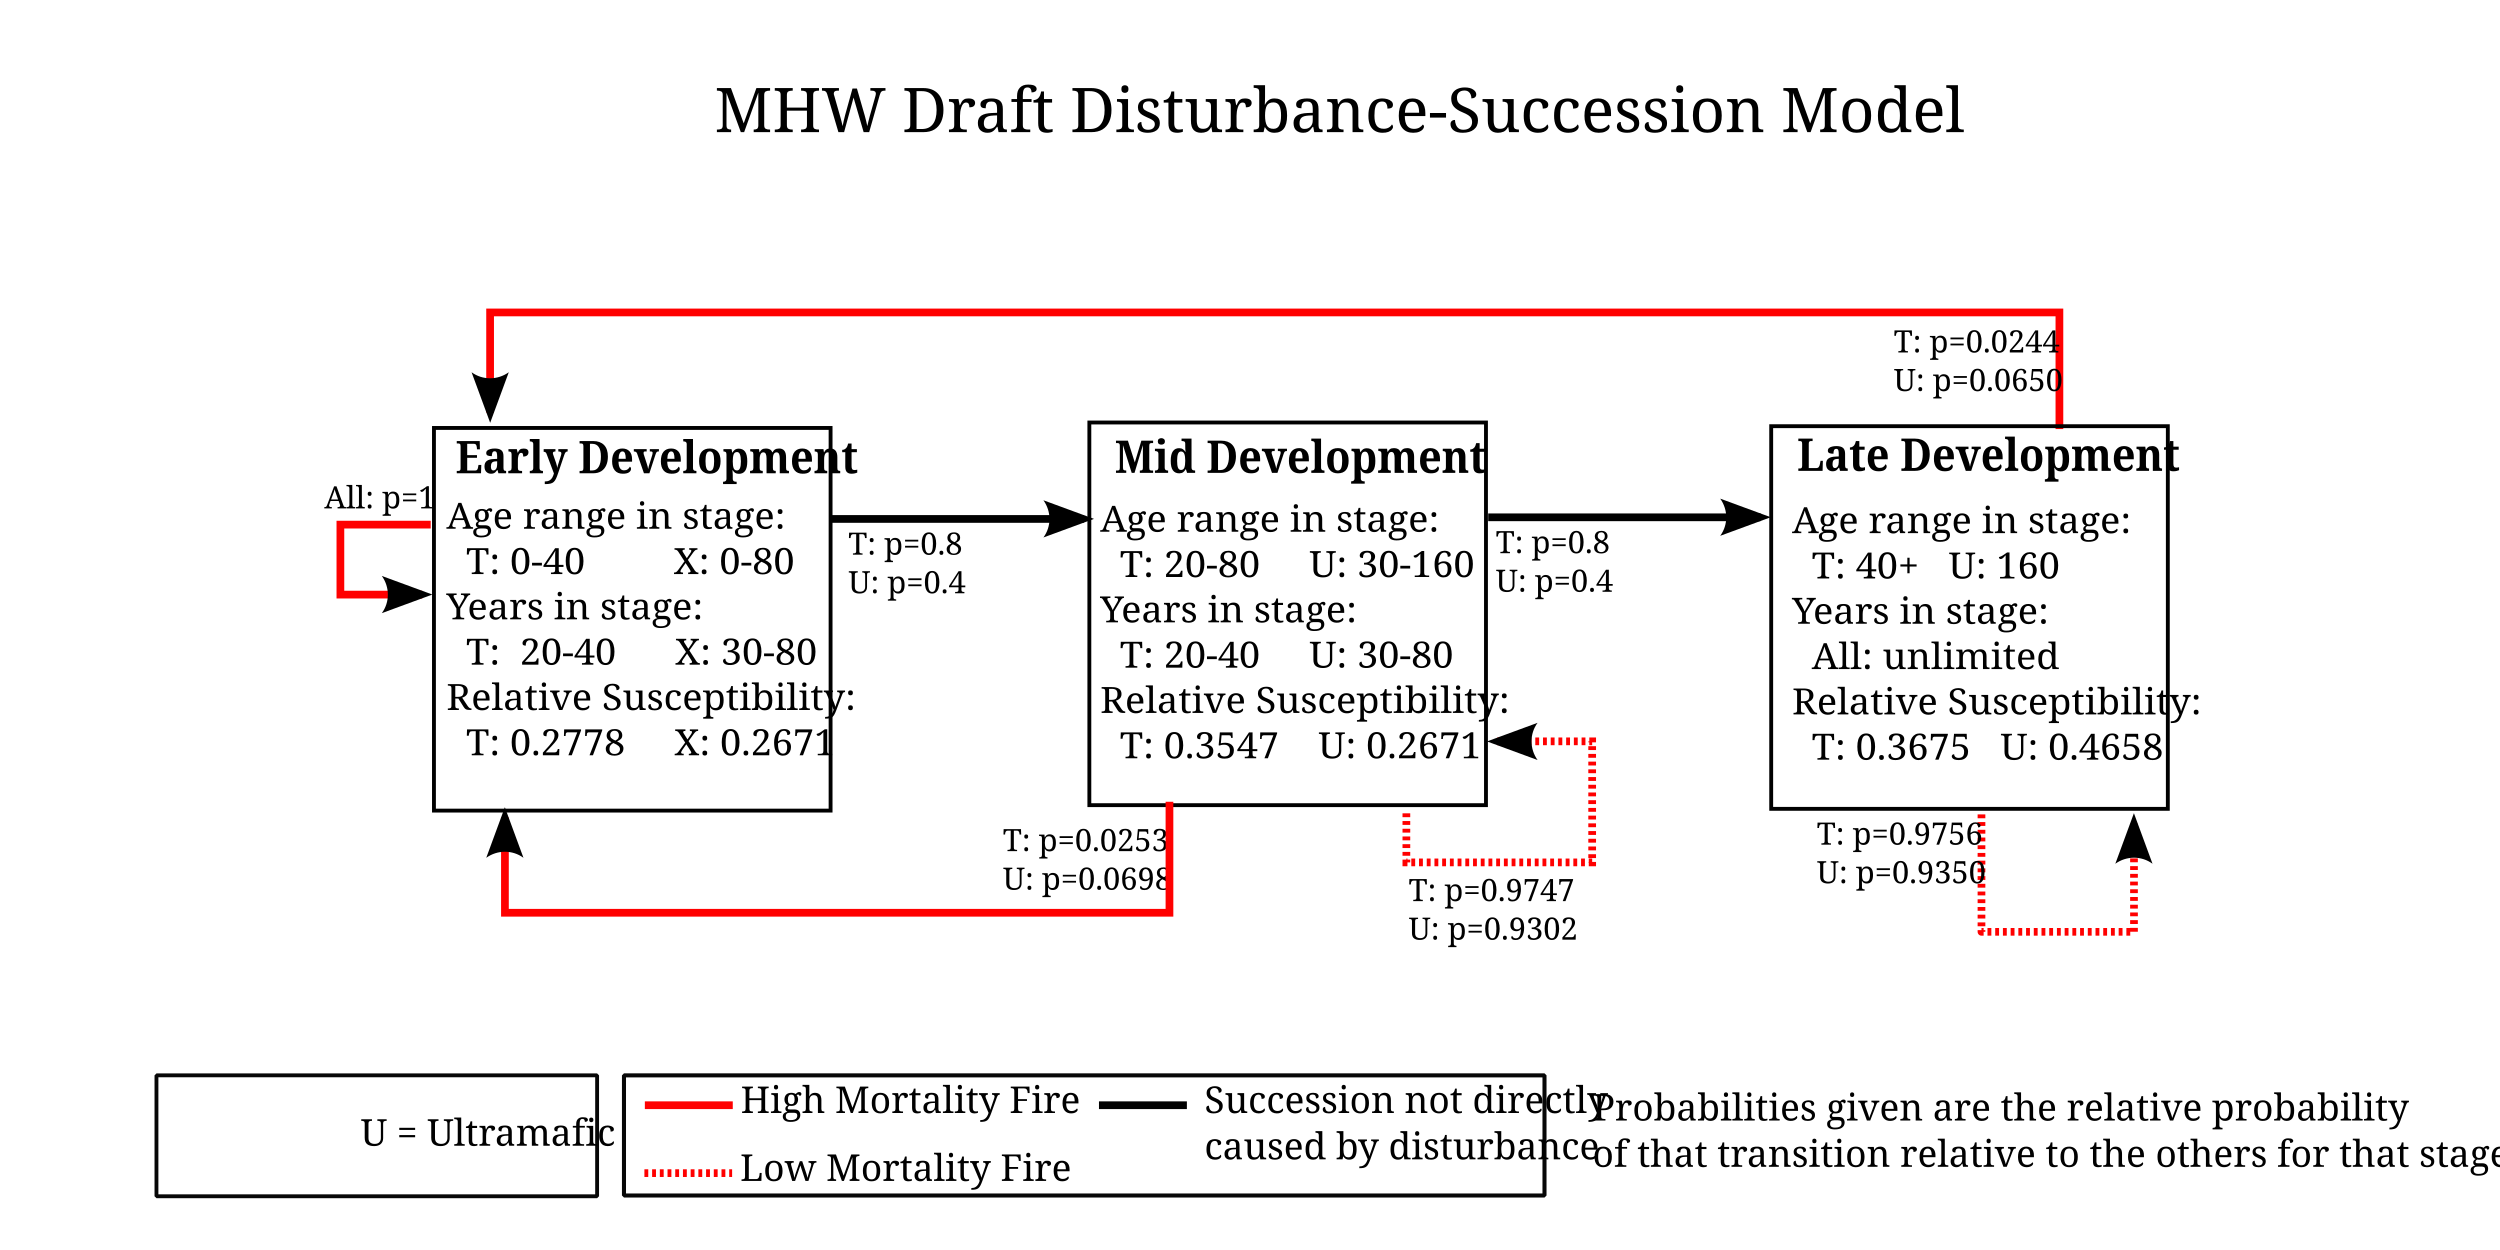
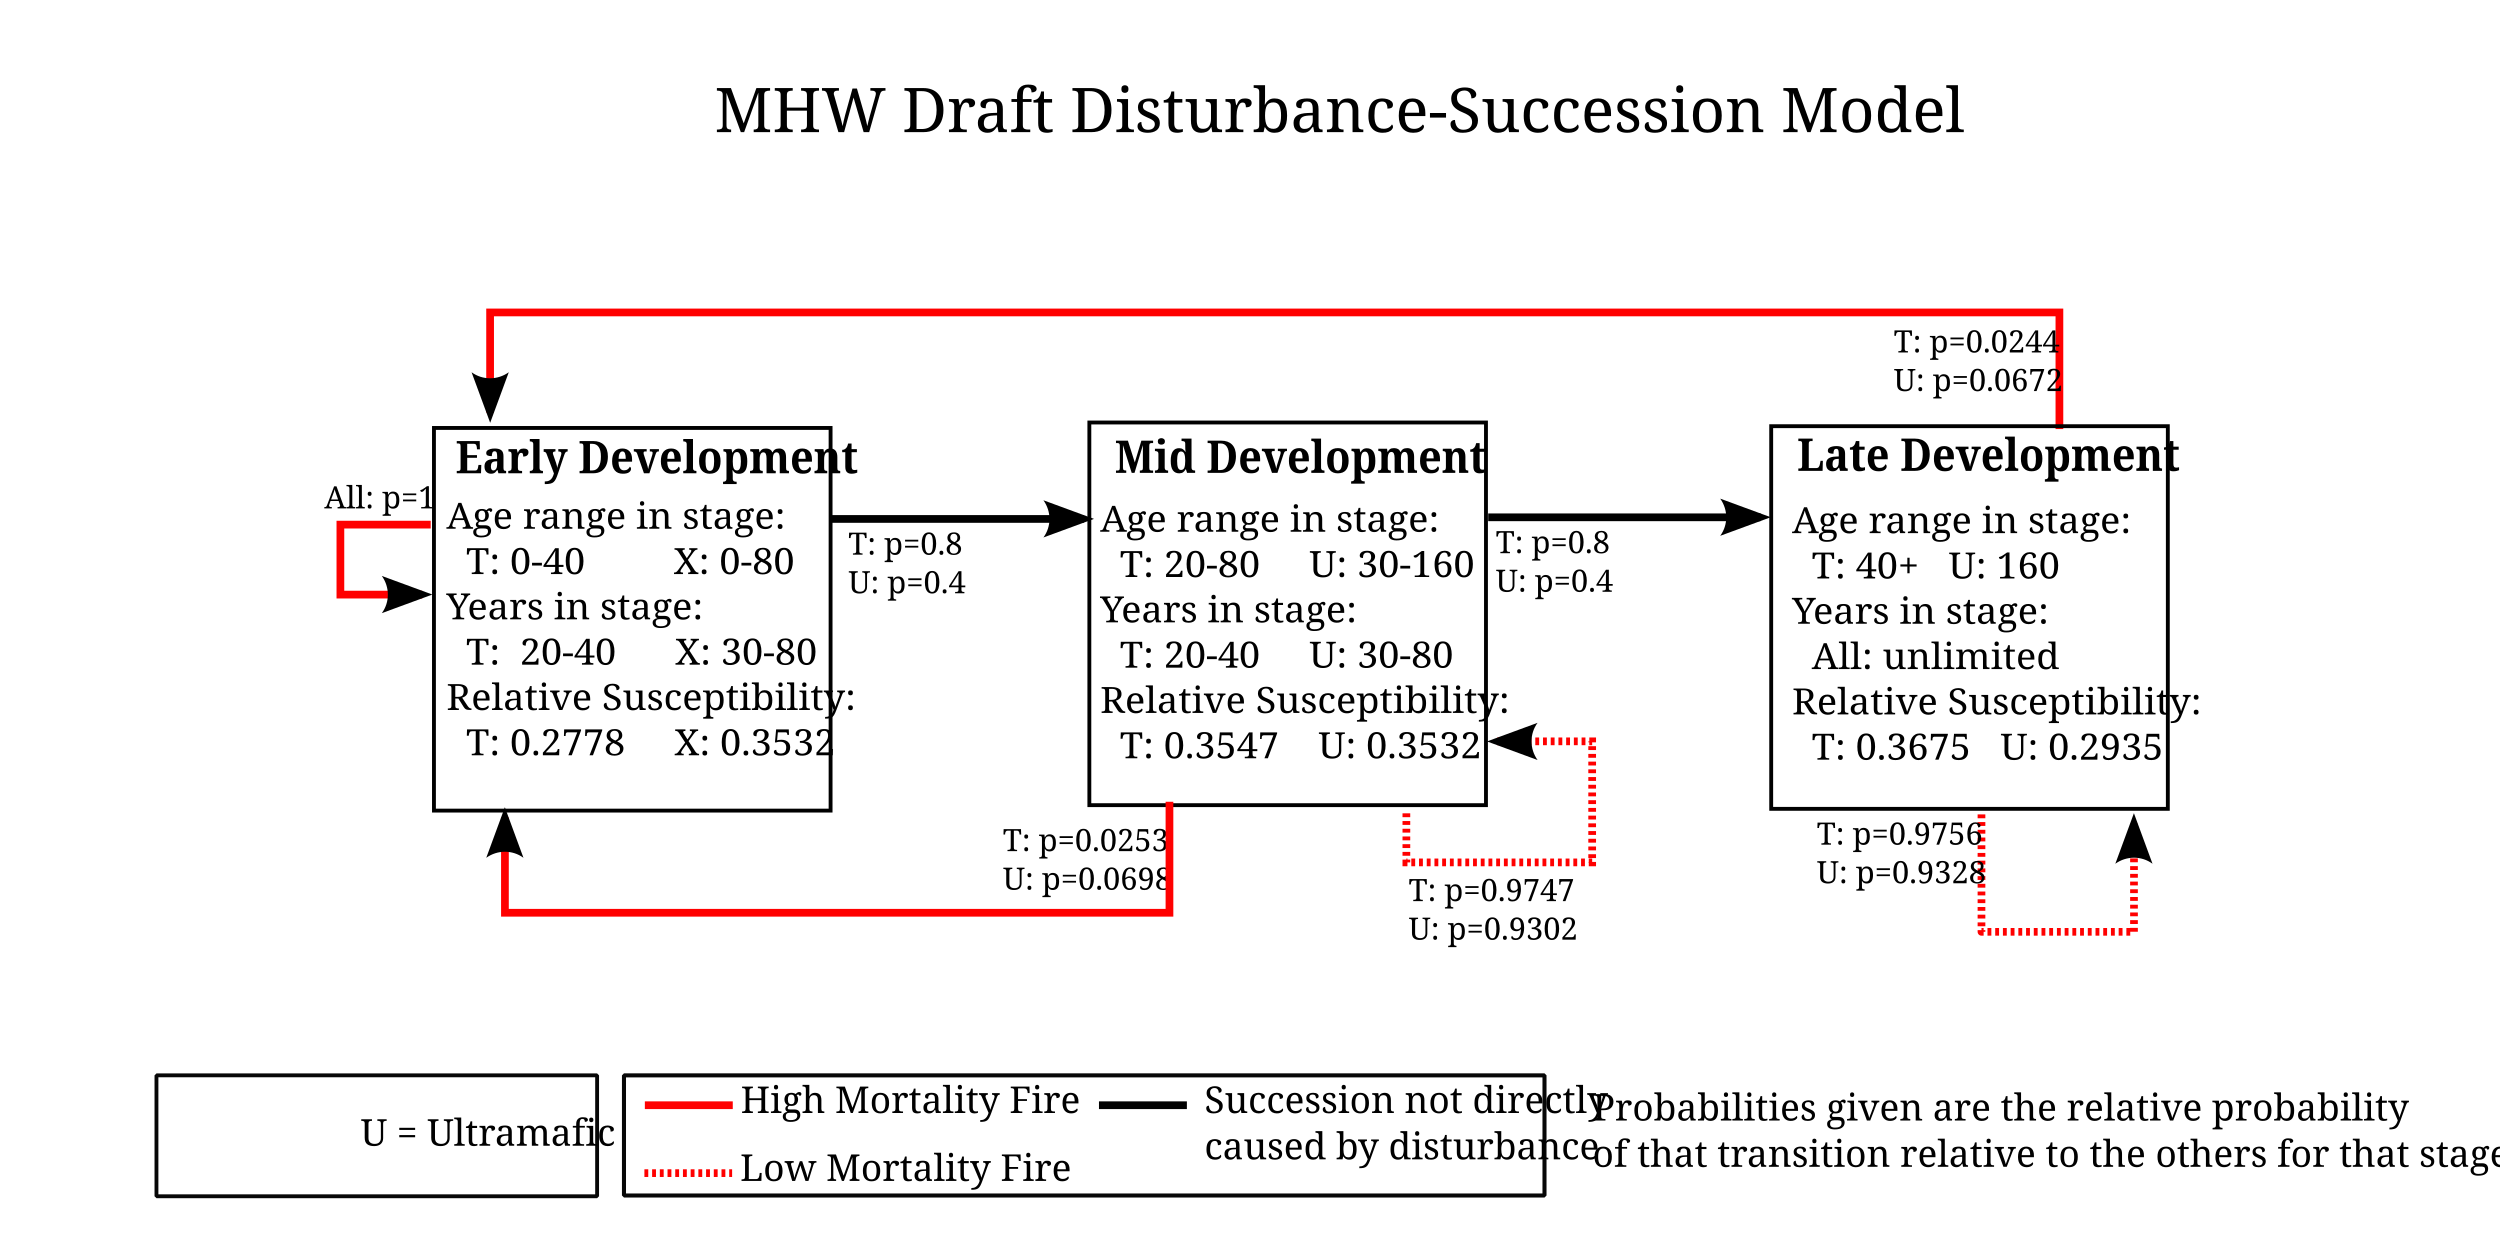
<svg xmlns="http://www.w3.org/2000/svg" width="810" height="405" id="svg2" version="1.1">
  <defs id="defs4">
    <marker orient="auto" refY="0" refX="0" id="Arrow2Mstart" style="overflow:visible">
      <path id="path4311" style="font-size:12px;fill-rule:evenodd;stroke-width:0.625;stroke-linejoin:round" d="M 8.719,4.034 -2.207,0.016 8.719,-4.002 c -1.745,2.372 -1.735,5.617 -6e-7,8.035 z" transform="scale(0.6,0.6)" />
    </marker>
    <marker orient="auto" refY="0" refX="0" id="Arrow1Mstart" style="overflow:visible">
      <path id="path7827" d="M 0,0 5,-5 -12.5,0 5,5 0,0 z" style="fill-rule:evenodd;stroke:#000000;stroke-width:1pt;marker-start:none" transform="matrix(0.4,0,0,0.4,4,0)" />
    </marker>
    <marker orient="auto" refY="0" refX="0" id="Arrow1Mend" style="overflow:visible">
      <path id="path6192" d="M 0,0 5,-5 -12.5,0 5,5 0,0 z" style="fill-rule:evenodd;stroke:#000000;stroke-width:1pt;marker-start:none" transform="matrix(-0.4,0,0,-0.4,-4,0)" />
    </marker>
    <marker orient="auto" refY="0" refX="0" id="Arrow1Lend" style="overflow:visible">
      <path id="path3980" d="M 0,0 5,-5 -12.5,0 5,5 0,0 z" style="fill-rule:evenodd;stroke:#000000;stroke-width:1pt;marker-start:none" transform="matrix(-0.8,0,0,-0.8,-10,0)" />
    </marker>
    <marker orient="auto" refY="0" refX="0" id="Arrow1Lstart" style="overflow:visible">
      <path id="path3977" d="M 0,0 5,-5 -12.5,0 5,5 0,0 z" style="fill-rule:evenodd;stroke:#000000;stroke-width:1pt;marker-start:none" transform="matrix(0.8,0,0,0.8,10,0)" />
    </marker>
    <marker orient="auto" refY="0" refX="0" id="Arrow2Lend" style="overflow:visible">
      <path id="path3998" style="font-size:12px;fill-rule:evenodd;stroke-width:0.625;stroke-linejoin:round" d="M 8.719,4.034 -2.207,0.016 8.719,-4.002 c -1.745,2.372 -1.735,5.617 -6e-7,8.035 z" transform="matrix(-1.1,0,0,-1.1,-1.1,0)" />
    </marker>
    <marker orient="auto" refY="0" refX="0" id="Arrow2Mend" style="overflow:visible">
      <path id="path4004" style="font-size:12px;fill-rule:evenodd;stroke-width:0.625;stroke-linejoin:round" d="M 8.719,4.034 -2.207,0.016 8.719,-4.002 c -1.745,2.372 -1.735,5.617 -6e-7,8.035 z" transform="scale(-0.6,-0.6)" />
    </marker>
    <marker orient="auto" refY="0" refX="0" id="TriangleOutM" style="overflow:visible">
      <path id="path4123" d="m 5.77,0 -8.65,5 0,-10 8.65,5 z" style="fill-rule:evenodd;stroke:#000000;stroke-width:1pt;marker-start:none" transform="scale(0.4,0.4)" />
    </marker>
  </defs>
  <g id="layer7" style="display:inline" transform="translate(0,-180)">
    <text xml:space="preserve" style="font-size:12px;font-style:normal;font-variant:normal;font-weight:normal;font-stretch:normal;text-align:start;line-height:125%;letter-spacing:0px;word-spacing:0px;writing-mode:lr-tb;text-anchor:start;fill:#000000;fill-opacity:1;stroke:none;font-family:Garamond;-inkscape-font-specification:Garamond" x="515.971" y="528.052" id="text3982">
      <tspan x="515.971" y="528.052" id="tspan6796" />
      <tspan x="515.971" y="543.052" id="tspan6798">Probabilities given are the relative probability </tspan>
      <tspan x="515.971" y="558.052" id="tspan3384">of that transition relative to the others for that stage.</tspan>
    </text>
    <g id="g3370" transform="translate(-316.9964,0)">
      <g transform="translate(294,-22)" id="g3386">
        <text xml:space="preserve" style="font-size:12px;font-style:normal;font-variant:normal;font-weight:normal;font-stretch:normal;text-align:start;line-height:125%;letter-spacing:0px;word-spacing:0px;writing-mode:lr-tb;text-anchor:start;fill:#000000;fill-opacity:1;stroke:none;display:inline;font-family:Garamond;-inkscape-font-specification:Garamond" x="262.986" y="562.617" id="text3898">
          <tspan x="262.986" y="562.617" id="tspan3978">High Mortality Fire</tspan>
        </text>
        <path style="fill:none;stroke:#ff0000;stroke-width:2.5;stroke-linecap:butt;stroke-linejoin:miter;stroke-miterlimit:4;stroke-opacity:1;stroke-dasharray:none;display:inline" d="m 231.929,560.094 28.483,0" id="path3928" />
      </g>
      <text id="text4005" y="562.617" x="556.796" style="font-size:12px;font-style:normal;font-variant:normal;font-weight:normal;font-stretch:normal;text-align:start;line-height:125%;letter-spacing:0px;word-spacing:0px;writing-mode:lr-tb;text-anchor:start;fill:#000000;fill-opacity:1;stroke:none;display:inline;font-family:Garamond;-inkscape-font-specification:Garamond" xml:space="preserve">
        <tspan id="tspan4007" y="562.617" x="556.796">Low Mortality Fire</tspan>
      </text>
      <path id="path4009" d="m 525.783,560.094 28.42,0" style="fill:none;stroke:#ff0000;stroke-width:2.497;stroke-linecap:butt;stroke-linejoin:miter;stroke-miterlimit:4;stroke-opacity:1;stroke-dasharray:1.249, 1.249;stroke-dashoffset:0;display:inline" />
      <g transform="translate(144,-22)" id="g3391">
        <text xml:space="preserve" style="font-size:12px;font-style:normal;font-variant:normal;font-weight:normal;font-stretch:normal;text-align:start;line-height:125%;letter-spacing:0px;word-spacing:0px;writing-mode:lr-tb;text-anchor:start;fill:#000000;fill-opacity:1;stroke:none;display:inline;font-family:Garamond;-inkscape-font-specification:Garamond" x="560.119" y="562.617" id="text4021">
          <tspan x="560.119" y="562.617" id="tspan4023"> Succession not directly </tspan>
          <tspan id="tspan3552" x="560.119" y="577.617"> caused by disturbance</tspan>
        </text>
        <path style="fill:none;stroke:#000000;stroke-width:2.5;stroke-linecap:butt;stroke-linejoin:miter;stroke-miterlimit:4;stroke-opacity:1;stroke-dasharray:none;display:inline" d="m 529.063,560.094 28.483,0" id="path4025" />
      </g>
    </g>
    <text xml:space="preserve" style="font-size:12px;font-style:normal;font-variant:normal;font-weight:normal;font-stretch:normal;text-align:start;line-height:125%;letter-spacing:0px;word-spacing:0px;writing-mode:lr-tb;text-anchor:start;fill:#000000;fill-opacity:1;stroke:none;display:inline;font-family:Garamond;-inkscape-font-specification:Garamond" x="231.509" y="222.816" id="text4082">
      <tspan id="tspan4084" x="231.509" y="222.816" style="font-size:20px">MHW Draft Disturbance-Succession Model</tspan>
    </text>
    <rect style="opacity:0.97;fill:none;stroke:#000000;stroke-width:1.25;stroke-linecap:round;stroke-linejoin:miter;stroke-miterlimit:1.2;stroke-opacity:1;stroke-dasharray:none;stroke-dashoffset:0" id="rect3406" width="142.77" height="39.175" x="50.693" y="528.414" />
    <rect style="opacity:0.97;fill:none;stroke:#000000;stroke-width:1.317;stroke-linecap:round;stroke-linejoin:miter;stroke-miterlimit:1.2;stroke-opacity:1;stroke-dasharray:none;stroke-dashoffset:0" id="rect3408" width="298.248" height="38.934" x="202.169" y="528.414" />
  </g>
  <g id="layer1" transform="translate(0,-647.3622)" style="display:inline">
    <flowRoot xml:space="preserve" id="flowRoot3761" style="font-size:10px;font-style:normal;font-variant:normal;font-weight:normal;font-stretch:normal;line-height:125%;letter-spacing:0px;word-spacing:0px;fill:#000000;fill-opacity:1;stroke:none;font-family:Garamond;-inkscape-font-specification:Garamond">
      <flowRegion id="flowRegion3763">
        <rect id="rect3765" width="81.861" height="81.861" x="272.578" y="244.495" style="font-size:10px;font-style:normal;font-variant:normal;font-weight:normal;font-stretch:normal;font-family:Garamond;-inkscape-font-specification:Garamond" />
      </flowRegion>
      <flowPara id="flowPara3767" />
    </flowRoot>
    <text xml:space="preserve" style="font-size:40px;font-style:normal;font-weight:normal;line-height:125%;letter-spacing:0px;word-spacing:0px;fill:#000000;fill-opacity:1;stroke:none;font-family:Sans" x="306.542" y="272.362" id="text3769" transform="translate(0,467.3622)">
      <tspan id="tspan3771" x="306.542" y="272.362" />
    </text>
    <flowRoot xml:space="preserve" id="flowRoot3773" style="font-size:40px;font-style:normal;font-variant:normal;font-weight:normal;font-stretch:normal;line-height:125%;letter-spacing:0px;word-spacing:0px;fill:#000000;fill-opacity:1;stroke:none;font-family:Garamond;-inkscape-font-specification:Garamond">
      <flowRegion id="flowRegion3775">
        <rect id="rect3777" width="81.861" height="76.635" x="272.578" y="247.107" style="font-style:normal;font-variant:normal;font-weight:normal;font-stretch:normal;font-family:Garamond;-inkscape-font-specification:Garamond" />
      </flowRegion>
      <flowPara id="flowPara3779" />
    </flowRoot>
    <flowRoot xml:space="preserve" id="flowRoot3789" style="font-size:40px;font-style:normal;font-weight:normal;line-height:125%;letter-spacing:0px;word-spacing:0px;fill:#000000;fill-opacity:1;stroke:none;font-family:Sans">
      <flowRegion id="flowRegion3791">
        <rect id="rect3793" width="8" height="48" x="264" y="257" />
      </flowRegion>
      <flowPara id="flowPara3795" />
    </flowRoot>
    <flowRoot xml:space="preserve" id="flowRoot3930" style="font-size:40px;font-style:normal;font-weight:normal;line-height:125%;letter-spacing:0px;word-spacing:0px;fill:#000000;fill-opacity:1;stroke:none;font-family:Sans">
      <flowRegion id="flowRegion3932">
        <rect id="rect3934" width="67.056" height="40.93" x="311.767" y="137.379" />
      </flowRegion>
      <flowPara id="flowPara3936" />
    </flowRoot>
    <flowRoot xml:space="preserve" id="flowRoot3938" style="font-size:40px;font-style:normal;font-weight:normal;line-height:125%;letter-spacing:0px;word-spacing:0px;fill:#000000;fill-opacity:1;stroke:none;font-family:Sans">
      <flowRegion id="flowRegion3940">
        <rect id="rect3942" width="55.735" height="74.023" x="262.128" y="239.269" />
      </flowRegion>
      <flowPara id="flowPara3944" />
    </flowRoot>
    <rect style="fill:none;stroke:#000000;stroke-width:0.99;stroke-linejoin:round;stroke-miterlimit:4;stroke-opacity:1;stroke-dasharray:none" id="rect6143" width="0" height="27.529" x="304.888" y="207.847" transform="translate(0,467.3622)" rx="0" ry="7.571" />
    <text xml:space="preserve" style="font-size:12px;font-style:normal;font-variant:normal;font-weight:normal;font-stretch:normal;text-align:start;line-height:125%;letter-spacing:0px;word-spacing:0px;writing-mode:lr-tb;text-anchor:start;fill:#000000;fill-opacity:1;stroke:none;font-family:Garamond;-inkscape-font-specification:Garamond" x="306.354" y="364.51" id="text3175" transform="translate(0,467.3622)">
      <tspan id="tspan3177" x="306.354" y="364.51" />
      <tspan id="tspan3179" x="306.354" y="379.51" />
    </text>
    <flowRoot xml:space="preserve" id="flowRoot3204" style="font-size:12px;font-style:normal;font-variant:normal;font-weight:normal;font-stretch:normal;text-align:start;line-height:125%;letter-spacing:0px;word-spacing:0px;writing-mode:lr-tb;text-anchor:start;fill:#000000;fill-opacity:1;stroke:none;font-family:Garamond;-inkscape-font-specification:Garamond">
      <flowRegion id="flowRegion3206">
        <rect id="rect3208" width="28.621" height="37.102" x="429.319" y="325.288" />
      </flowRegion>
      <flowPara id="flowPara3210" />
    </flowRoot>
  </g>
  <g id="layer5" style="display:inline" transform="translate(0,-180)" />
  <g id="layer6" style="display:inline" transform="translate(0,-180)" />
  <g id="layer3" style="display:inline" transform="translate(0,-180)" />
  <g id="layer4" style="display:inline" transform="translate(0,-180)" />
  <g id="layer2" style="display:inline" transform="translate(0,-180)">
    <flowRoot style="font-size:12px;font-style:normal;font-variant:normal;font-weight:normal;font-stretch:normal;text-align:start;line-height:125%;letter-spacing:0px;word-spacing:0px;writing-mode:lr-tb;text-anchor:start;fill:#000000;fill-opacity:1;stroke:none;font-family:Garamond;-inkscape-font-specification:Garamond" id="flowRoot3183" xml:space="preserve" transform="translate(-57.66791,-635.7685)">
      <flowRegion id="flowRegion3185">
        <rect y="213.983" x="60.423" height="54.062" width="34.982" id="rect3187" />
      </flowRegion>
      <flowPara id="flowPara3189" />
    </flowRoot>
    <flowRoot xml:space="preserve" id="flowRoot4224" style="font-size:14px;font-style:normal;font-variant:normal;font-weight:normal;font-stretch:normal;text-align:start;line-height:125%;letter-spacing:0px;word-spacing:0px;writing-mode:lr-tb;text-anchor:start;fill:#000000;fill-opacity:1;stroke:none;font-family:Garamond;-inkscape-font-specification:Garamond">
      <flowRegion id="flowRegion4226">
        <rect id="rect4228" width="63" height="93.5" x="212" y="396.5" />
      </flowRegion>
      <flowPara id="flowPara4230" />
    </flowRoot>
    <text xml:space="preserve" style="font-size:12px;font-style:normal;font-variant:normal;font-weight:normal;font-stretch:normal;text-align:start;line-height:125%;letter-spacing:0px;word-spacing:0px;writing-mode:lr-tb;text-anchor:start;fill:#000000;fill-opacity:1;stroke:none;font-family:Garamond;-inkscape-font-specification:Garamond" x="295.943" y="-30.219" id="text4545">
      <tspan style="font-size:10px" id="tspan4547" x="295.943" y="-30.219" />
    </text>
    <flowRoot xml:space="preserve" id="flowRoot4647" style="font-size:14px;font-style:normal;font-variant:normal;font-weight:normal;font-stretch:normal;text-align:start;line-height:125%;letter-spacing:0px;word-spacing:0px;writing-mode:lr-tb;text-anchor:start;fill:#000000;fill-opacity:1;stroke:none;font-family:Garamond;-inkscape-font-specification:Garamond">
      <flowRegion id="flowRegion4649">
        <rect id="rect4651" width="9.873" height="51.644" x="516.437" y="584.062" />
      </flowRegion>
      <flowPara id="flowPara4653" />
    </flowRoot>
    <flowRoot xml:space="preserve" id="flowRoot4753" style="font-size:14px;font-style:normal;font-variant:normal;font-weight:normal;font-stretch:normal;text-align:start;line-height:125%;letter-spacing:0px;word-spacing:0px;writing-mode:lr-tb;text-anchor:start;fill:#000000;fill-opacity:1;stroke:none;font-family:Garamond;-inkscape-font-specification:Garamond">
      <flowRegion id="flowRegion4755">
        <rect id="rect4757" width="41.011" height="18.987" x="359.227" y="494.445" />
      </flowRegion>
      <flowPara id="flowPara4759" />
    </flowRoot>
    <text xml:space="preserve" style="font-size:12px;font-style:normal;font-variant:normal;font-weight:normal;font-stretch:normal;text-align:start;line-height:125%;letter-spacing:0px;word-spacing:0px;writing-mode:lr-tb;text-anchor:start;fill:#000000;fill-opacity:1;stroke:none;font-family:Garamond;-inkscape-font-specification:Garamond" x="180.699" y="-156.568" id="text4976">
      <tspan id="tspan4978" x="180.699" y="-156.568" style="font-size:10px" />
    </text>
    <text id="text4984" y="-177.724" x="584.22" style="font-size:12px;font-style:normal;font-variant:normal;font-weight:normal;font-stretch:normal;text-align:start;line-height:125%;letter-spacing:0px;word-spacing:0px;writing-mode:lr-tb;text-anchor:start;fill:#000000;fill-opacity:1;stroke:none;font-family:Garamond;-inkscape-font-specification:Garamond" xml:space="preserve">
      <tspan style="font-size:10px" y="-177.724" x="584.22" id="tspan4986" />
    </text>
    <path style="fill:none;stroke:#ff0000;stroke-width:2.5;stroke-linecap:butt;stroke-linejoin:miter;stroke-miterlimit:4;stroke-opacity:1;stroke-dasharray:none;marker-end:url(#Arrow2Mend);display:inline" d="m 139.546,349.98 -29.259,0 0,22.675 26.501,0" id="path3475" />
    <path style="fill:none;stroke:#ff0000;stroke-width:2.5;stroke-linecap:butt;stroke-linejoin:miter;stroke-miterlimit:4;stroke-opacity:1;stroke-dasharray:none;marker-end:url(#Arrow2Mend);display:inline" d="m 667.249,319.017 0,-37.786 -508.456,0 0,32.454" id="path3485" />
    <path style="fill:none;stroke:#ff0000;stroke-width:2.5;stroke-linecap:butt;stroke-linejoin:miter;stroke-miterlimit:4;stroke-opacity:1;stroke-dasharray:1.25, 1.25;stroke-dashoffset:0;marker-end:url(#Arrow2Mend);display:inline" d="m 455.664,443.516 0,15.901 60.198,0 0,-39.222 -30.768,0" id="path8377" />
    <path style="fill:none;stroke:#000000;stroke-width:2.5;stroke-linecap:butt;stroke-linejoin:miter;stroke-miterlimit:4;stroke-opacity:1;stroke-dasharray:none;marker-end:url(#Arrow2Mend);display:inline" d="m 482.177,347.607 88.245,0" id="path8379" />
    <path style="fill:none;stroke:#ff0000;stroke-width:2.5;stroke-linejoin:round;stroke-miterlimit:4;stroke-opacity:1;stroke-dasharray:1.25, 1.25;stroke-dashoffset:0;marker-end:url(#Arrow2Mend);display:inline" d="m 642,443.859 0,38.053 49.413,0 0,-35.134" id="path10139" />
    <text transform="scale(0.9582851,1.043531)" id="text4188" y="303.912" x="376.928" style="font-size:14px;font-style:normal;font-variant:normal;font-weight:bold;font-stretch:normal;text-align:start;line-height:110%;letter-spacing:0px;word-spacing:0px;writing-mode:lr-tb;text-anchor:start;fill:#000000;fill-opacity:1;stroke:none;font-family:Garamond;-inkscape-font-specification:Garamond Bold" xml:space="preserve">
      <tspan style="font-size:14px;font-style:normal;font-variant:normal;font-weight:bold;font-stretch:normal;text-align:start;line-height:110%;writing-mode:lr-tb;text-anchor:start;font-family:Garamond;-inkscape-font-specification:Garamond Bold" y="303.912" x="376.928" id="tspan4190" />
      <tspan style="font-size:14px;font-style:normal;font-variant:normal;font-weight:bold;font-stretch:normal;text-align:start;line-height:110%;writing-mode:lr-tb;text-anchor:start;font-family:Garamond;-inkscape-font-specification:Garamond Bold" y="319.312" x="376.928" id="tspan4220">Mid Development</tspan>
      <tspan id="tspan4194" style="font-size:14px;font-style:normal;font-variant:normal;font-weight:bold;font-stretch:normal;text-align:start;line-height:110%;writing-mode:lr-tb;text-anchor:start;font-family:Garamond;-inkscape-font-specification:Garamond Bold" y="334.712" x="376.928" />
      <tspan style="font-size:14px;font-style:normal;font-variant:normal;font-weight:bold;font-stretch:normal;text-align:start;line-height:110%;writing-mode:lr-tb;text-anchor:start;font-family:Garamond;-inkscape-font-specification:Garamond Bold" id="tspan4196" y="350.112" x="376.928" />
      <tspan id="tspan4198" y="365.512" x="376.928" />
      <tspan id="tspan4200" y="380.912" x="376.928" />
    </text>
    <text transform="scale(0.9582851,1.043531)" id="text4506" y="301.935" x="154.038" style="font-size:14px;font-style:normal;font-variant:normal;font-weight:bold;font-stretch:normal;text-align:start;line-height:125%;letter-spacing:0px;word-spacing:0px;writing-mode:lr-tb;text-anchor:start;fill:#000000;fill-opacity:1;stroke:none;font-family:Garamond;-inkscape-font-specification:Garamond Bold" xml:space="preserve">
      <tspan style="font-size:14px;font-style:normal;font-variant:normal;font-weight:bold;font-stretch:normal;text-align:start;line-height:125%;writing-mode:lr-tb;text-anchor:start;font-family:Garamond;-inkscape-font-specification:Garamond Bold" y="301.935" x="154.038" id="tspan4508" />
      <tspan id="tspan4510" style="font-size:14px;font-style:normal;font-variant:normal;font-weight:bold;font-stretch:normal;text-align:start;line-height:125%;writing-mode:lr-tb;text-anchor:start;font-family:Garamond;-inkscape-font-specification:Garamond Bold" y="319.435" x="154.038">Early Development</tspan>
      <tspan style="font-size:14px;font-style:normal;font-variant:normal;font-weight:bold;font-stretch:normal;text-align:start;line-height:125%;writing-mode:lr-tb;text-anchor:start;font-family:Garamond;-inkscape-font-specification:Garamond Bold" y="336.935" x="154.038" id="tspan4512" />
      <tspan id="tspan4514" style="font-size:14px;font-style:normal;font-variant:normal;font-weight:bold;font-stretch:normal;text-align:start;line-height:125%;writing-mode:lr-tb;text-anchor:start;font-family:Garamond;-inkscape-font-specification:Garamond Bold" y="354.435" x="154.038" />
      <tspan style="font-size:14px;font-style:normal;font-variant:normal;font-weight:bold;font-stretch:normal;text-align:start;line-height:125%;writing-mode:lr-tb;text-anchor:start;font-family:Garamond;-inkscape-font-specification:Garamond Bold" id="tspan4516" y="371.935" x="154.038" />
      <tspan id="tspan4518" y="389.435" x="154.038" />
      <tspan id="tspan4520" y="406.935" x="154.038" />
    </text>
    <text id="text4522" y="358.953" x="141.557" style="font-size:12px;font-style:normal;font-variant:normal;font-weight:normal;font-stretch:normal;text-align:start;line-height:125%;letter-spacing:0px;word-spacing:0px;writing-mode:lr-tb;text-anchor:start;fill:#000000;fill-opacity:1;stroke:none;font-family:Garamond;-inkscape-font-specification:Garamond" xml:space="preserve" transform="scale(1.021757,0.9787063)">
      <tspan style="font-size:12px;font-style:normal;font-variant:normal;font-weight:normal;font-stretch:normal;text-align:start;line-height:125%;writing-mode:lr-tb;text-anchor:start;font-family:Garamond;-inkscape-font-specification:Garamond" y="358.953" x="141.557" id="tspan4524">Age range in stage:</tspan>
      <tspan style="font-size:12px;font-style:normal;font-variant:normal;font-weight:normal;font-stretch:normal;text-align:start;line-height:125%;writing-mode:lr-tb;text-anchor:start;font-family:Garamond;-inkscape-font-specification:Garamond" y="373.953" x="141.557" id="tspan3290">  T: 0-40         X: 0-80</tspan>
      <tspan id="tspan3459" style="font-size:12px;font-style:normal;font-variant:normal;font-weight:normal;font-stretch:normal;text-align:start;line-height:125%;writing-mode:lr-tb;text-anchor:start;font-family:Garamond;-inkscape-font-specification:Garamond" y="388.953" x="141.557">Years in stage:</tspan>
      <tspan style="font-size:12px;font-style:normal;font-variant:normal;font-weight:normal;font-stretch:normal;text-align:start;line-height:125%;writing-mode:lr-tb;text-anchor:start;font-family:Garamond;-inkscape-font-specification:Garamond" y="403.953" x="141.557" id="tspan3300">  T:  20-40      X: 30-80</tspan>
      <tspan style="font-size:12px;font-style:normal;font-variant:normal;font-weight:normal;font-stretch:normal;text-align:start;line-height:125%;writing-mode:lr-tb;text-anchor:start;font-family:Garamond;-inkscape-font-specification:Garamond" y="418.953" x="141.557" id="tspan3326">Relative Susceptibility: </tspan>
-       <tspan style="font-size:12px;font-style:normal;font-variant:normal;font-weight:normal;font-stretch:normal;text-align:start;line-height:125%;writing-mode:lr-tb;text-anchor:start;font-family:Garamond;-inkscape-font-specification:Garamond" y="433.953" x="141.557" id="tspan3443">  T: 0.2778     X: 0.2671</tspan>
+       <tspan style="font-size:12px;font-style:normal;font-variant:normal;font-weight:normal;font-stretch:normal;text-align:start;line-height:125%;writing-mode:lr-tb;text-anchor:start;font-family:Garamond;-inkscape-font-specification:Garamond" y="433.953" x="141.557" id="tspan3443">  T: 0.2778     X: 0.3532</tspan>
      <tspan style="font-size:12px;font-style:normal;font-variant:normal;font-weight:normal;font-stretch:normal;text-align:start;line-height:125%;writing-mode:lr-tb;text-anchor:start;font-family:Garamond;-inkscape-font-specification:Garamond" y="448.953" x="141.557" id="tspan3513" />
    </text>
    <rect style="fill:#000000;fill-opacity:0;fill-rule:evenodd;stroke:#000000;stroke-width:1.25;stroke-linecap:butt;stroke-linejoin:miter;stroke-miterlimit:4;stroke-opacity:1;stroke-dasharray:none" id="rect4536" width="128.507" height="123.98" x="140.601" y="318.655" />
    <text xml:space="preserve" style="font-size:10px;font-style:normal;font-variant:normal;font-weight:normal;font-stretch:normal;text-align:start;line-height:125%;letter-spacing:0px;word-spacing:0px;writing-mode:lr-tb;text-anchor:start;fill:#000000;fill-opacity:1;stroke:none;font-family:Garamond;-inkscape-font-specification:Garamond" x="274.854" y="347.217" id="text3484">
      <tspan id="tspan3486" x="274.854" y="347.217" style="font-size:10px;font-style:normal;font-variant:normal;font-weight:normal;font-stretch:normal;text-align:start;line-height:125%;writing-mode:lr-tb;text-anchor:start;font-family:Garamond;-inkscape-font-specification:Garamond" />
      <tspan x="274.854" y="359.717" style="font-size:10px;font-style:normal;font-variant:normal;font-weight:normal;font-stretch:normal;text-align:start;line-height:125%;writing-mode:lr-tb;text-anchor:start;font-family:Garamond;-inkscape-font-specification:Garamond" id="tspan3310">T: p=0.8</tspan>
      <tspan x="274.854" y="372.217" style="font-size:10px;font-style:normal;font-variant:normal;font-weight:normal;font-stretch:normal;text-align:start;line-height:125%;writing-mode:lr-tb;text-anchor:start;font-family:Garamond;-inkscape-font-specification:Garamond" id="tspan3304">U: p=0.4</tspan>
    </text>
    <path style="fill:none;stroke:#000000;stroke-width:2.5;stroke-linecap:butt;stroke-linejoin:miter;stroke-miterlimit:4;stroke-opacity:1;stroke-dasharray:none;marker-end:url(#Arrow2Mend)" d="m 269.176,348.14 81.972,0" id="path4357" />
    <text xml:space="preserve" style="font-size:10px;font-style:normal;font-variant:normal;font-weight:normal;font-stretch:normal;text-align:start;line-height:125%;letter-spacing:0px;word-spacing:0px;writing-mode:lr-tb;text-anchor:start;fill:#000000;fill-opacity:1;stroke:none;font-family:Garamond;-inkscape-font-specification:Garamond" x="324.925" y="455.767" id="text3318">
      <tspan id="tspan3322" style="font-size:10px;font-style:normal;font-variant:normal;font-weight:normal;font-stretch:normal;text-align:start;line-height:125%;writing-mode:lr-tb;text-anchor:start;font-family:Garamond;-inkscape-font-specification:Garamond" x="324.925" y="455.767">T: p=0.0253</tspan>
      <tspan id="tspan3324" style="font-size:10px;font-style:normal;font-variant:normal;font-weight:normal;font-stretch:normal;text-align:start;line-height:125%;writing-mode:lr-tb;text-anchor:start;font-family:Garamond;-inkscape-font-specification:Garamond" x="324.925" y="468.267">U: p=0.0698</tspan>
    </text>
    <text id="text3328" y="344.718" x="105.073" style="font-size:10px;font-style:normal;font-variant:normal;font-weight:normal;font-stretch:normal;text-align:start;line-height:125%;letter-spacing:0px;word-spacing:0px;writing-mode:lr-tb;text-anchor:start;fill:#000000;fill-opacity:1;stroke:none;font-family:Garamond;-inkscape-font-specification:Garamond" xml:space="preserve">
      <tspan id="tspan3334" style="font-size:10px;font-style:normal;font-variant:normal;font-weight:normal;font-stretch:normal;text-align:start;line-height:125%;writing-mode:lr-tb;text-anchor:start;font-family:Garamond;-inkscape-font-specification:Garamond" y="344.718" x="105.073">All: p=1</tspan>
    </text>
    <text id="text3389" y="359.234" x="484.617" style="font-size:10px;font-style:normal;font-variant:normal;font-weight:normal;font-stretch:normal;text-align:start;line-height:125%;letter-spacing:0px;word-spacing:0px;writing-mode:lr-tb;text-anchor:start;fill:#000000;fill-opacity:1;stroke:none;font-family:Garamond;-inkscape-font-specification:Garamond" xml:space="preserve">
      <tspan id="tspan3393" style="font-size:10px;font-style:normal;font-variant:normal;font-weight:normal;font-stretch:normal;text-align:start;line-height:125%;writing-mode:lr-tb;text-anchor:start;font-family:Garamond;-inkscape-font-specification:Garamond" y="359.234" x="484.617">T: p=0.8</tspan>
      <tspan id="tspan3395" style="font-size:10px;font-style:normal;font-variant:normal;font-weight:normal;font-stretch:normal;text-align:start;line-height:125%;writing-mode:lr-tb;text-anchor:start;font-family:Garamond;-inkscape-font-specification:Garamond" y="371.734" x="484.617">U: p=0.4</tspan>
    </text>
    <text xml:space="preserve" style="font-size:10px;font-style:normal;font-variant:normal;font-weight:normal;font-stretch:normal;text-align:start;line-height:125%;letter-spacing:0px;word-spacing:0px;writing-mode:lr-tb;text-anchor:start;fill:#000000;fill-opacity:1;stroke:none;font-family:Garamond;-inkscape-font-specification:Garamond" x="456.385" y="471.955" id="text3397">
      <tspan id="tspan3401" style="font-size:10px;font-style:normal;font-variant:normal;font-weight:normal;font-stretch:normal;text-align:start;line-height:125%;writing-mode:lr-tb;text-anchor:start;font-family:Garamond;-inkscape-font-specification:Garamond" x="456.385" y="471.955">T: p=0.9747</tspan>
      <tspan id="tspan3403" style="font-size:10px;font-style:normal;font-variant:normal;font-weight:normal;font-stretch:normal;text-align:start;line-height:125%;writing-mode:lr-tb;text-anchor:start;font-family:Garamond;-inkscape-font-specification:Garamond" x="456.385" y="484.455">U: p=0.9302</tspan>
    </text>
    <text xml:space="preserve" style="font-size:10px;font-style:normal;font-variant:normal;font-weight:normal;font-stretch:normal;text-align:start;line-height:125%;letter-spacing:0px;word-spacing:0px;writing-mode:lr-tb;text-anchor:start;fill:#000000;fill-opacity:1;stroke:none;font-family:Garamond;-inkscape-font-specification:Garamond" x="613.566" y="294.197" id="text3413">
      <tspan id="tspan3417" style="font-size:10px;font-style:normal;font-variant:normal;font-weight:normal;font-stretch:normal;text-align:start;line-height:125%;writing-mode:lr-tb;text-anchor:start;font-family:Garamond;-inkscape-font-specification:Garamond" x="613.566" y="294.197">T: p=0.0244</tspan>
-       <tspan id="tspan3419" style="font-size:10px;font-style:normal;font-variant:normal;font-weight:normal;font-stretch:normal;text-align:start;line-height:125%;writing-mode:lr-tb;text-anchor:start;font-family:Garamond;-inkscape-font-specification:Garamond" x="613.566" y="306.697">U: p=0.0650</tspan>
+       <tspan id="tspan3419" style="font-size:10px;font-style:normal;font-variant:normal;font-weight:normal;font-stretch:normal;text-align:start;line-height:125%;writing-mode:lr-tb;text-anchor:start;font-family:Garamond;-inkscape-font-specification:Garamond" x="613.566" y="306.697">U: p=0.0672</tspan>
    </text>
    <text id="text3421" y="359.942" x="348.87" style="font-size:12px;font-style:normal;font-variant:normal;font-weight:normal;font-stretch:normal;text-align:start;line-height:125%;letter-spacing:0px;word-spacing:0px;writing-mode:lr-tb;text-anchor:start;fill:#000000;fill-opacity:1;stroke:none;font-family:Garamond;-inkscape-font-specification:Garamond" xml:space="preserve" transform="scale(1.021757,0.9787063)">
      <tspan style="font-size:12px;font-style:normal;font-variant:normal;font-weight:normal;font-stretch:normal;text-align:start;line-height:125%;writing-mode:lr-tb;text-anchor:start;font-family:Garamond;-inkscape-font-specification:Garamond" y="359.942" x="348.87" id="tspan3423">Age range in stage:</tspan>
      <tspan style="font-size:12px;font-style:normal;font-variant:normal;font-weight:normal;font-stretch:normal;text-align:start;line-height:125%;writing-mode:lr-tb;text-anchor:start;font-family:Garamond;-inkscape-font-specification:Garamond" y="374.942" x="348.87" id="tspan3427">  T: 20-80     U: 30-160</tspan>
      <tspan id="tspan3429" style="font-size:12px;font-style:normal;font-variant:normal;font-weight:normal;font-stretch:normal;text-align:start;line-height:125%;writing-mode:lr-tb;text-anchor:start;font-family:Garamond;-inkscape-font-specification:Garamond" y="389.942" x="348.87">Years in stage:</tspan>
      <tspan style="font-size:12px;font-style:normal;font-variant:normal;font-weight:normal;font-stretch:normal;text-align:start;line-height:125%;writing-mode:lr-tb;text-anchor:start;font-family:Garamond;-inkscape-font-specification:Garamond" y="404.942" x="348.87" id="tspan3433">  T: 20-40     U: 30-80</tspan>
      <tspan style="font-size:12px;font-style:normal;font-variant:normal;font-weight:normal;font-stretch:normal;text-align:start;line-height:125%;writing-mode:lr-tb;text-anchor:start;font-family:Garamond;-inkscape-font-specification:Garamond" y="419.942" x="348.87" id="tspan3435">Relative Susceptibility: </tspan>
-       <tspan style="font-size:12px;font-style:normal;font-variant:normal;font-weight:normal;font-stretch:normal;text-align:start;line-height:125%;writing-mode:lr-tb;text-anchor:start;font-family:Garamond;-inkscape-font-specification:Garamond" y="434.942" x="348.87" id="tspan4308">  T: 0.3547    U: 0.2671</tspan>
+       <tspan style="font-size:12px;font-style:normal;font-variant:normal;font-weight:normal;font-stretch:normal;text-align:start;line-height:125%;writing-mode:lr-tb;text-anchor:start;font-family:Garamond;-inkscape-font-specification:Garamond" y="434.942" x="348.87" id="tspan4308">  T: 0.3547    U: 0.3532</tspan>
      <tspan style="font-size:12px;font-style:normal;font-variant:normal;font-weight:normal;font-stretch:normal;text-align:start;line-height:125%;writing-mode:lr-tb;text-anchor:start;font-family:Garamond;-inkscape-font-specification:Garamond" y="449.942" x="348.87" id="tspan3437" />
    </text>
    <text xml:space="preserve" style="font-size:14px;font-style:normal;font-variant:normal;font-weight:bold;font-stretch:normal;text-align:start;line-height:100%;letter-spacing:0px;word-spacing:0px;writing-mode:lr-tb;text-anchor:start;fill:#000000;fill-opacity:1;stroke:none;font-family:Garamond;-inkscape-font-specification:Garamond Bold" x="607.627" y="304.682" id="text4338" transform="scale(0.9582851,1.043531)">
      <tspan id="tspan4340" x="607.627" y="304.682" style="font-size:14px;font-style:normal;font-variant:normal;font-weight:bold;font-stretch:normal;text-align:start;line-height:100%;writing-mode:lr-tb;text-anchor:start;font-family:Garamond;-inkscape-font-specification:Garamond Bold" />
      <tspan x="607.627" y="318.682" style="font-size:14px;font-style:normal;font-variant:normal;font-weight:bold;font-stretch:normal;text-align:start;line-height:100%;writing-mode:lr-tb;text-anchor:start;font-family:Garamond;-inkscape-font-specification:Garamond Bold" id="tspan4354">Late Development</tspan>
      <tspan x="607.627" y="332.682" style="font-size:14px;font-style:normal;font-variant:normal;font-weight:bold;font-stretch:normal;text-align:start;line-height:100%;writing-mode:lr-tb;text-anchor:start;font-family:Garamond;-inkscape-font-specification:Garamond Bold" id="tspan4346" />
      <tspan x="607.627" y="346.682" id="tspan4348" style="font-size:14px;font-style:normal;font-variant:normal;font-weight:bold;font-stretch:normal;text-align:start;line-height:100%;writing-mode:lr-tb;text-anchor:start;font-family:Garamond;-inkscape-font-specification:Garamond Bold" />
      <tspan x="607.627" y="360.682" id="tspan4350" />
      <tspan x="607.627" y="374.682" id="tspan4352" />
    </text>
    <text id="text4358" y="360.412" x="568.27" style="font-size:12px;font-style:normal;font-variant:normal;font-weight:normal;font-stretch:normal;text-align:start;line-height:125%;letter-spacing:0px;word-spacing:0px;writing-mode:lr-tb;text-anchor:start;fill:#000000;fill-opacity:1;stroke:none;font-family:Garamond;-inkscape-font-specification:Garamond" xml:space="preserve" transform="scale(1.021757,0.9787063)">
      <tspan style="font-size:12px;font-style:normal;font-variant:normal;font-weight:normal;font-stretch:normal;text-align:start;line-height:125%;writing-mode:lr-tb;text-anchor:start;font-family:Garamond;-inkscape-font-specification:Garamond" y="360.412" x="568.27" id="tspan4360">Age range in stage:</tspan>
      <tspan style="font-size:12px;font-style:normal;font-variant:normal;font-weight:normal;font-stretch:normal;text-align:start;line-height:125%;writing-mode:lr-tb;text-anchor:start;font-family:Garamond;-inkscape-font-specification:Garamond" y="375.412" x="568.27" id="tspan3456">  T: 40+   U: 160  </tspan>
      <tspan id="tspan4366" style="font-size:12px;font-style:normal;font-variant:normal;font-weight:normal;font-stretch:normal;text-align:start;line-height:125%;writing-mode:lr-tb;text-anchor:start;font-family:Garamond;-inkscape-font-specification:Garamond" y="390.412" x="568.27">Years in stage:</tspan>
      <tspan style="font-size:12px;font-style:normal;font-variant:normal;font-weight:normal;font-stretch:normal;text-align:start;line-height:125%;writing-mode:lr-tb;text-anchor:start;font-family:Garamond;-inkscape-font-specification:Garamond" y="405.412" x="568.27" id="tspan4368">  All: unlimited</tspan>
      <tspan style="font-size:12px;font-style:normal;font-variant:normal;font-weight:normal;font-stretch:normal;text-align:start;line-height:125%;writing-mode:lr-tb;text-anchor:start;font-family:Garamond;-inkscape-font-specification:Garamond" y="420.412" x="568.27" id="tspan4370">Relative Susceptibility: </tspan>
-       <tspan style="font-size:12px;font-style:normal;font-variant:normal;font-weight:normal;font-stretch:normal;text-align:start;line-height:125%;writing-mode:lr-tb;text-anchor:start;font-family:Garamond;-inkscape-font-specification:Garamond" y="435.412" x="568.27" id="tspan3461">  T: 0.3675   U: 0.4658  </tspan>
+       <tspan style="font-size:12px;font-style:normal;font-variant:normal;font-weight:normal;font-stretch:normal;text-align:start;line-height:125%;writing-mode:lr-tb;text-anchor:start;font-family:Garamond;-inkscape-font-specification:Garamond" y="435.412" x="568.27" id="tspan3461">  T: 0.3675   U: 0.2935</tspan>
      <tspan style="font-size:12px;font-style:normal;font-variant:normal;font-weight:normal;font-stretch:normal;text-align:start;line-height:125%;writing-mode:lr-tb;text-anchor:start;font-family:Garamond;-inkscape-font-specification:Garamond" y="450.412" x="568.27" id="tspan4376" />
    </text>
    <text xml:space="preserve" style="font-size:10px;font-style:normal;font-variant:normal;font-weight:normal;font-stretch:normal;text-align:start;line-height:125%;letter-spacing:0px;word-spacing:0px;writing-mode:lr-tb;text-anchor:start;fill:#000000;fill-opacity:1;stroke:none;font-family:Garamond;-inkscape-font-specification:Garamond" x="588.631" y="453.672" id="text4398">
      <tspan id="tspan4402" style="font-size:10px;font-style:normal;font-variant:normal;font-weight:normal;font-stretch:normal;text-align:start;line-height:125%;writing-mode:lr-tb;text-anchor:start;font-family:Garamond;-inkscape-font-specification:Garamond" x="588.631" y="453.672">T: p=0.9756</tspan>
-       <tspan style="font-size:10px;font-style:normal;font-variant:normal;font-weight:normal;font-stretch:normal;text-align:start;line-height:125%;writing-mode:lr-tb;text-anchor:start;font-family:Garamond;-inkscape-font-specification:Garamond" x="588.631" y="466.172" id="tspan4489">U: p=0.9350</tspan>
+       <tspan style="font-size:10px;font-style:normal;font-variant:normal;font-weight:normal;font-stretch:normal;text-align:start;line-height:125%;writing-mode:lr-tb;text-anchor:start;font-family:Garamond;-inkscape-font-specification:Garamond" x="588.631" y="466.172" id="tspan4489">U: p=0.9328</tspan>
    </text>
    <flowRoot xml:space="preserve" id="flowRoot3357" style="font-size:9px;font-style:normal;font-variant:normal;font-weight:normal;font-stretch:normal;text-align:start;line-height:125%;letter-spacing:0px;word-spacing:0px;writing-mode:lr-tb;text-anchor:start;fill:#000000;fill-opacity:1;stroke:none;font-family:Garamond;-inkscape-font-specification:Garamond" transform="translate(-50.50486,-78.68284)">
      <flowRegion id="flowRegion3359">
        <rect id="rect3361" width="75.573" height="66.412" x="107.634" y="617.748" />
      </flowRegion>
      <flowPara style="font-size:12px" id="flowPara4487">T = Typical</flowPara>
      <flowPara id="flowPara3365" style="font-size:12px" />
      <flowPara style="font-size:12px" id="flowPara4481" />
      <flowPara id="flowPara3369" style="font-size:12px" />
    </flowRoot>
    <text xml:space="preserve" style="font-size:9px;font-style:normal;font-variant:normal;font-weight:normal;font-stretch:normal;text-align:start;line-height:125%;letter-spacing:0px;word-spacing:0px;writing-mode:lr-tb;text-anchor:start;fill:#000000;fill-opacity:1;stroke:none;font-family:Garamond;-inkscape-font-specification:Garamond" x="116.855" y="551.214" id="text3399">
      <tspan id="tspan3402" x="116.855" y="551.214" style="font-size:12px">U = Ultramafic</tspan>
      <tspan x="116.855" y="566.214" id="tspan3404" style="font-size:12px" />
    </text>
    <text xml:space="preserve" style="font-size:9px;font-style:normal;font-variant:normal;font-weight:normal;font-stretch:normal;text-align:start;line-height:125%;letter-spacing:0px;word-spacing:0px;writing-mode:lr-tb;text-anchor:start;fill:#000000;fill-opacity:1;stroke:none;font-family:Garamond;-inkscape-font-specification:Garamond" x="108.819" y="642.79" id="text4483" transform="translate(0,-90)">
      <tspan id="tspan4485" x="108.819" y="642.79" />
    </text>
    <rect y="316.89" x="352.95" height="123.98" width="128.507" id="rect4302" style="fill:#000000;fill-opacity:0;fill-rule:evenodd;stroke:#000000;stroke-width:1.25;stroke-linecap:butt;stroke-linejoin:miter;stroke-miterlimit:4;stroke-opacity:1;stroke-dasharray:none" />
    <rect style="fill:#000000;fill-opacity:0;fill-rule:evenodd;stroke:#000000;stroke-width:1.25;stroke-linecap:butt;stroke-linejoin:miter;stroke-miterlimit:4;stroke-opacity:1;stroke-dasharray:none" id="rect4304" width="128.507" height="123.98" x="573.868" y="318.086" />
    <path id="path4313" d="m 378.907,439.772 0,35.963 -215.31,0 0,-30.889" style="fill:none;stroke:#ff0000;stroke-width:2.5;stroke-linecap:butt;stroke-linejoin:miter;stroke-miterlimit:4;stroke-opacity:1;stroke-dasharray:none;marker-end:url(#Arrow2Mend);display:inline" />
  </g>
</svg>
